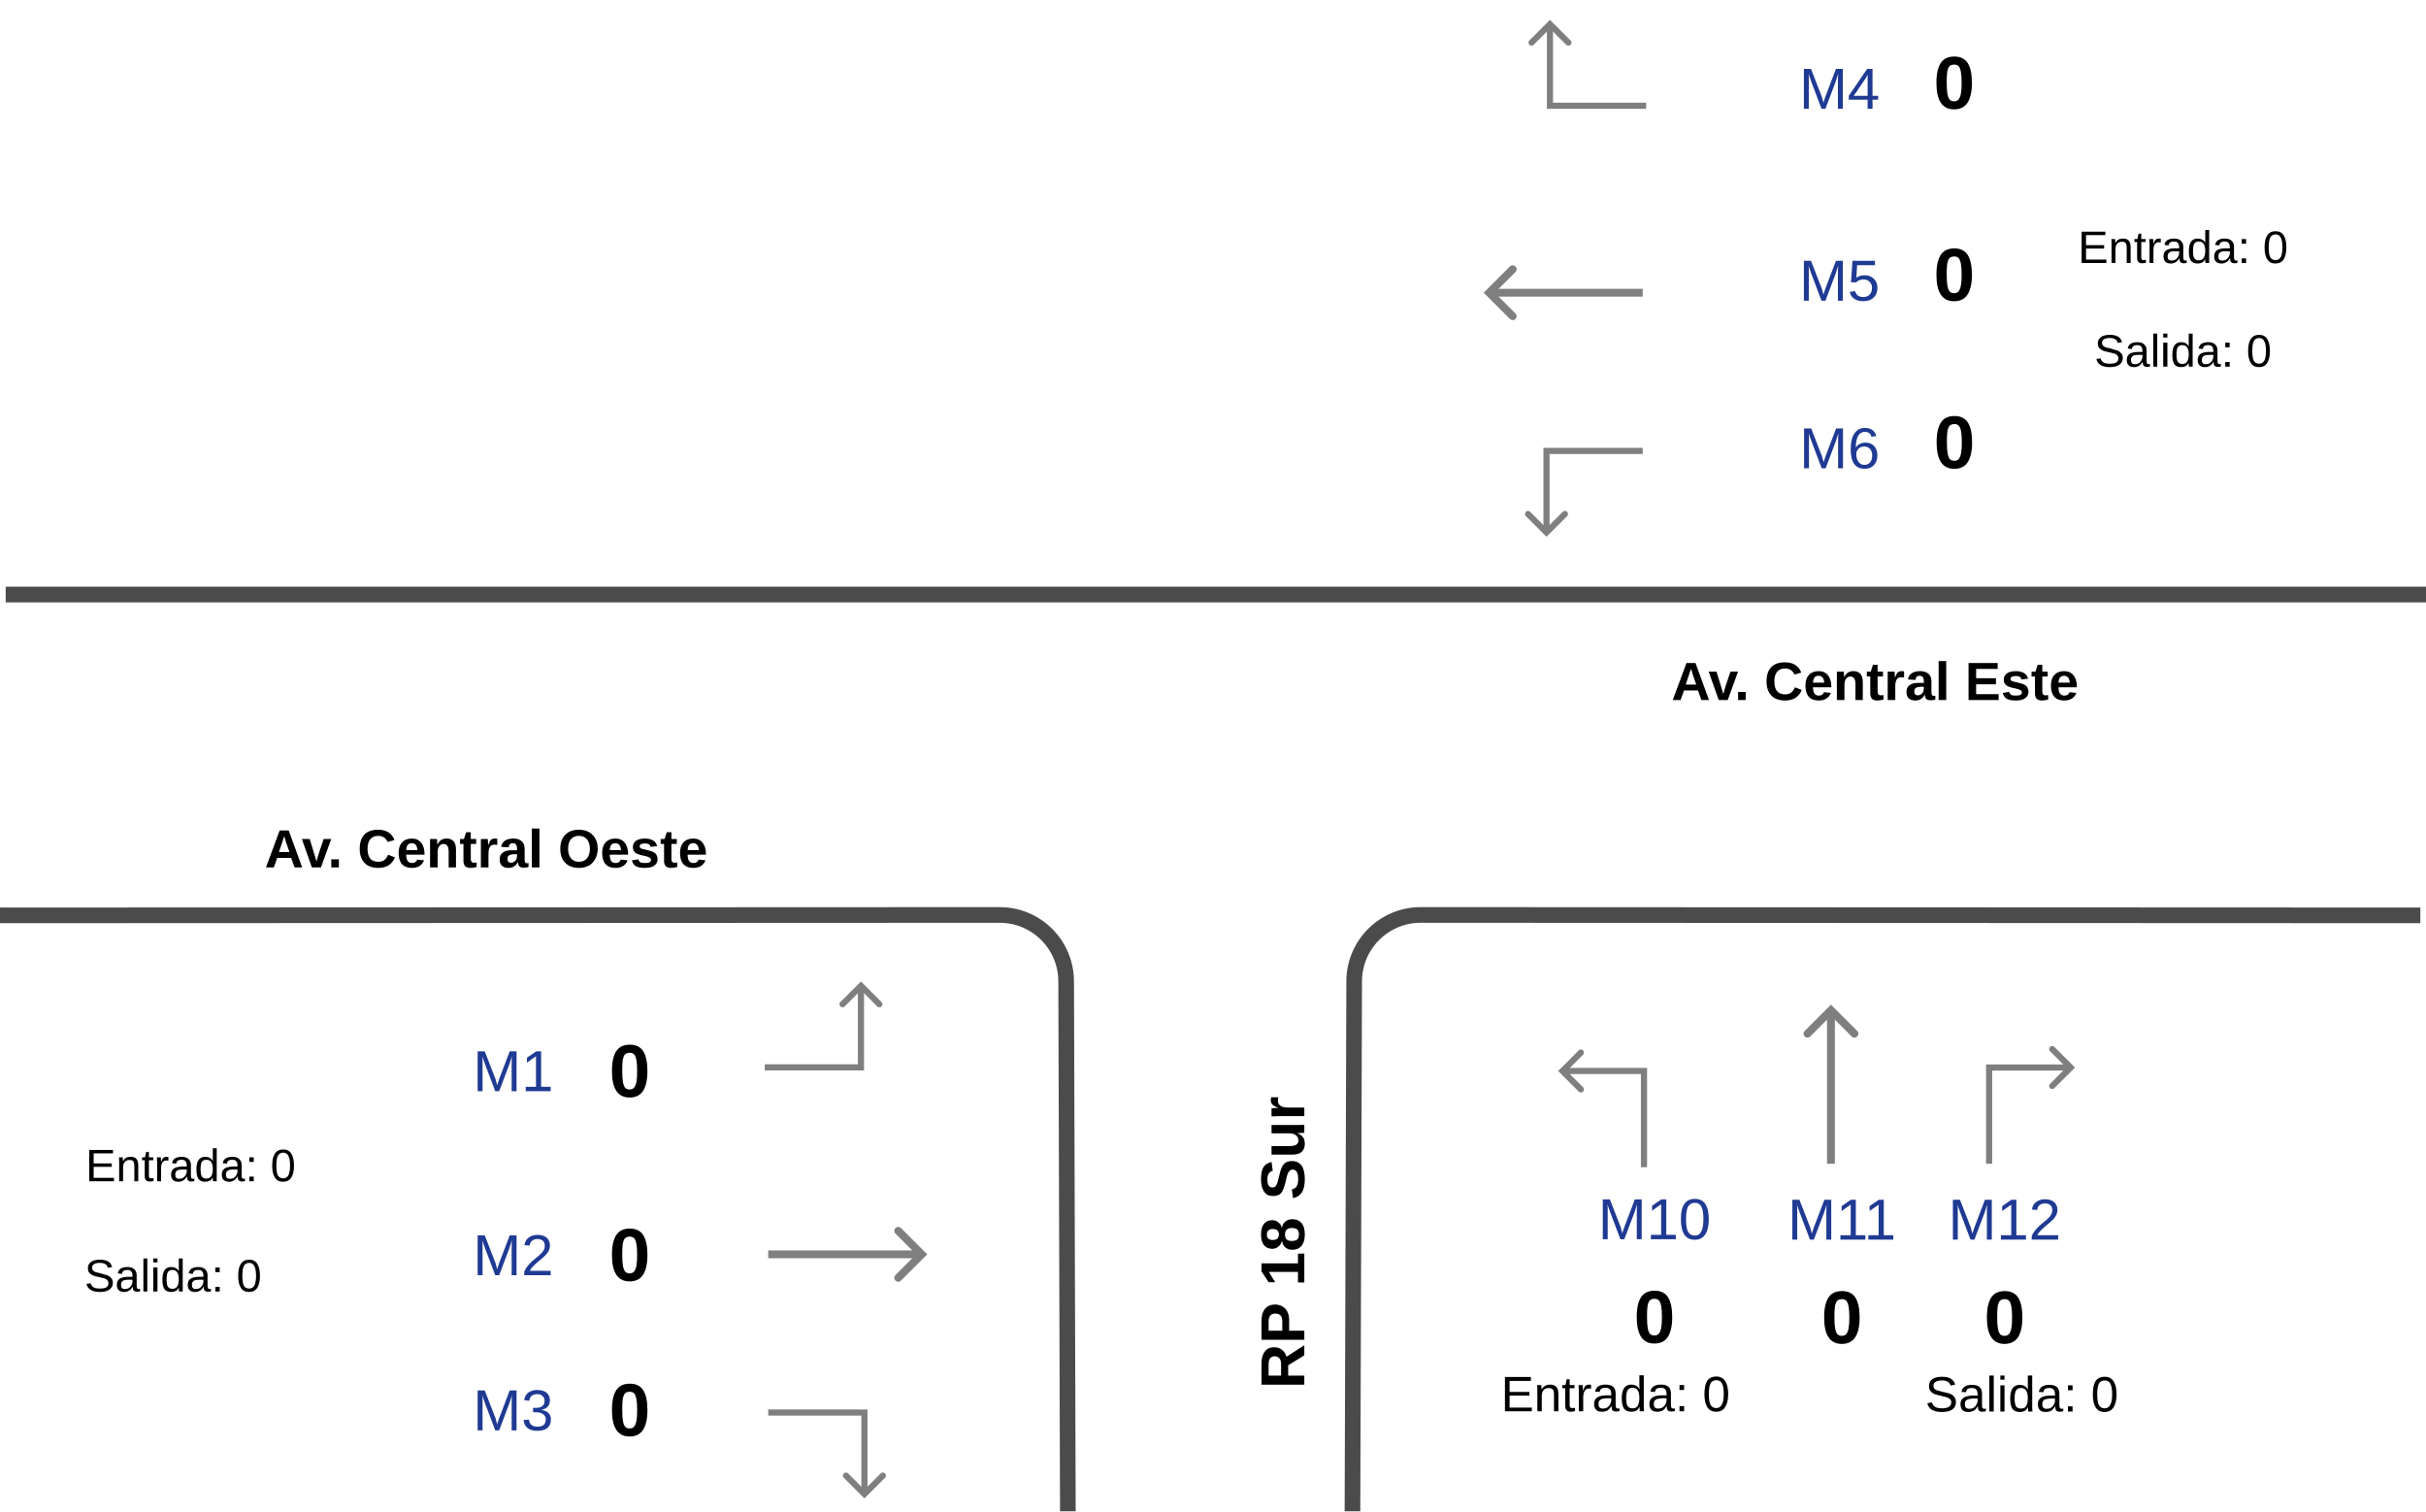
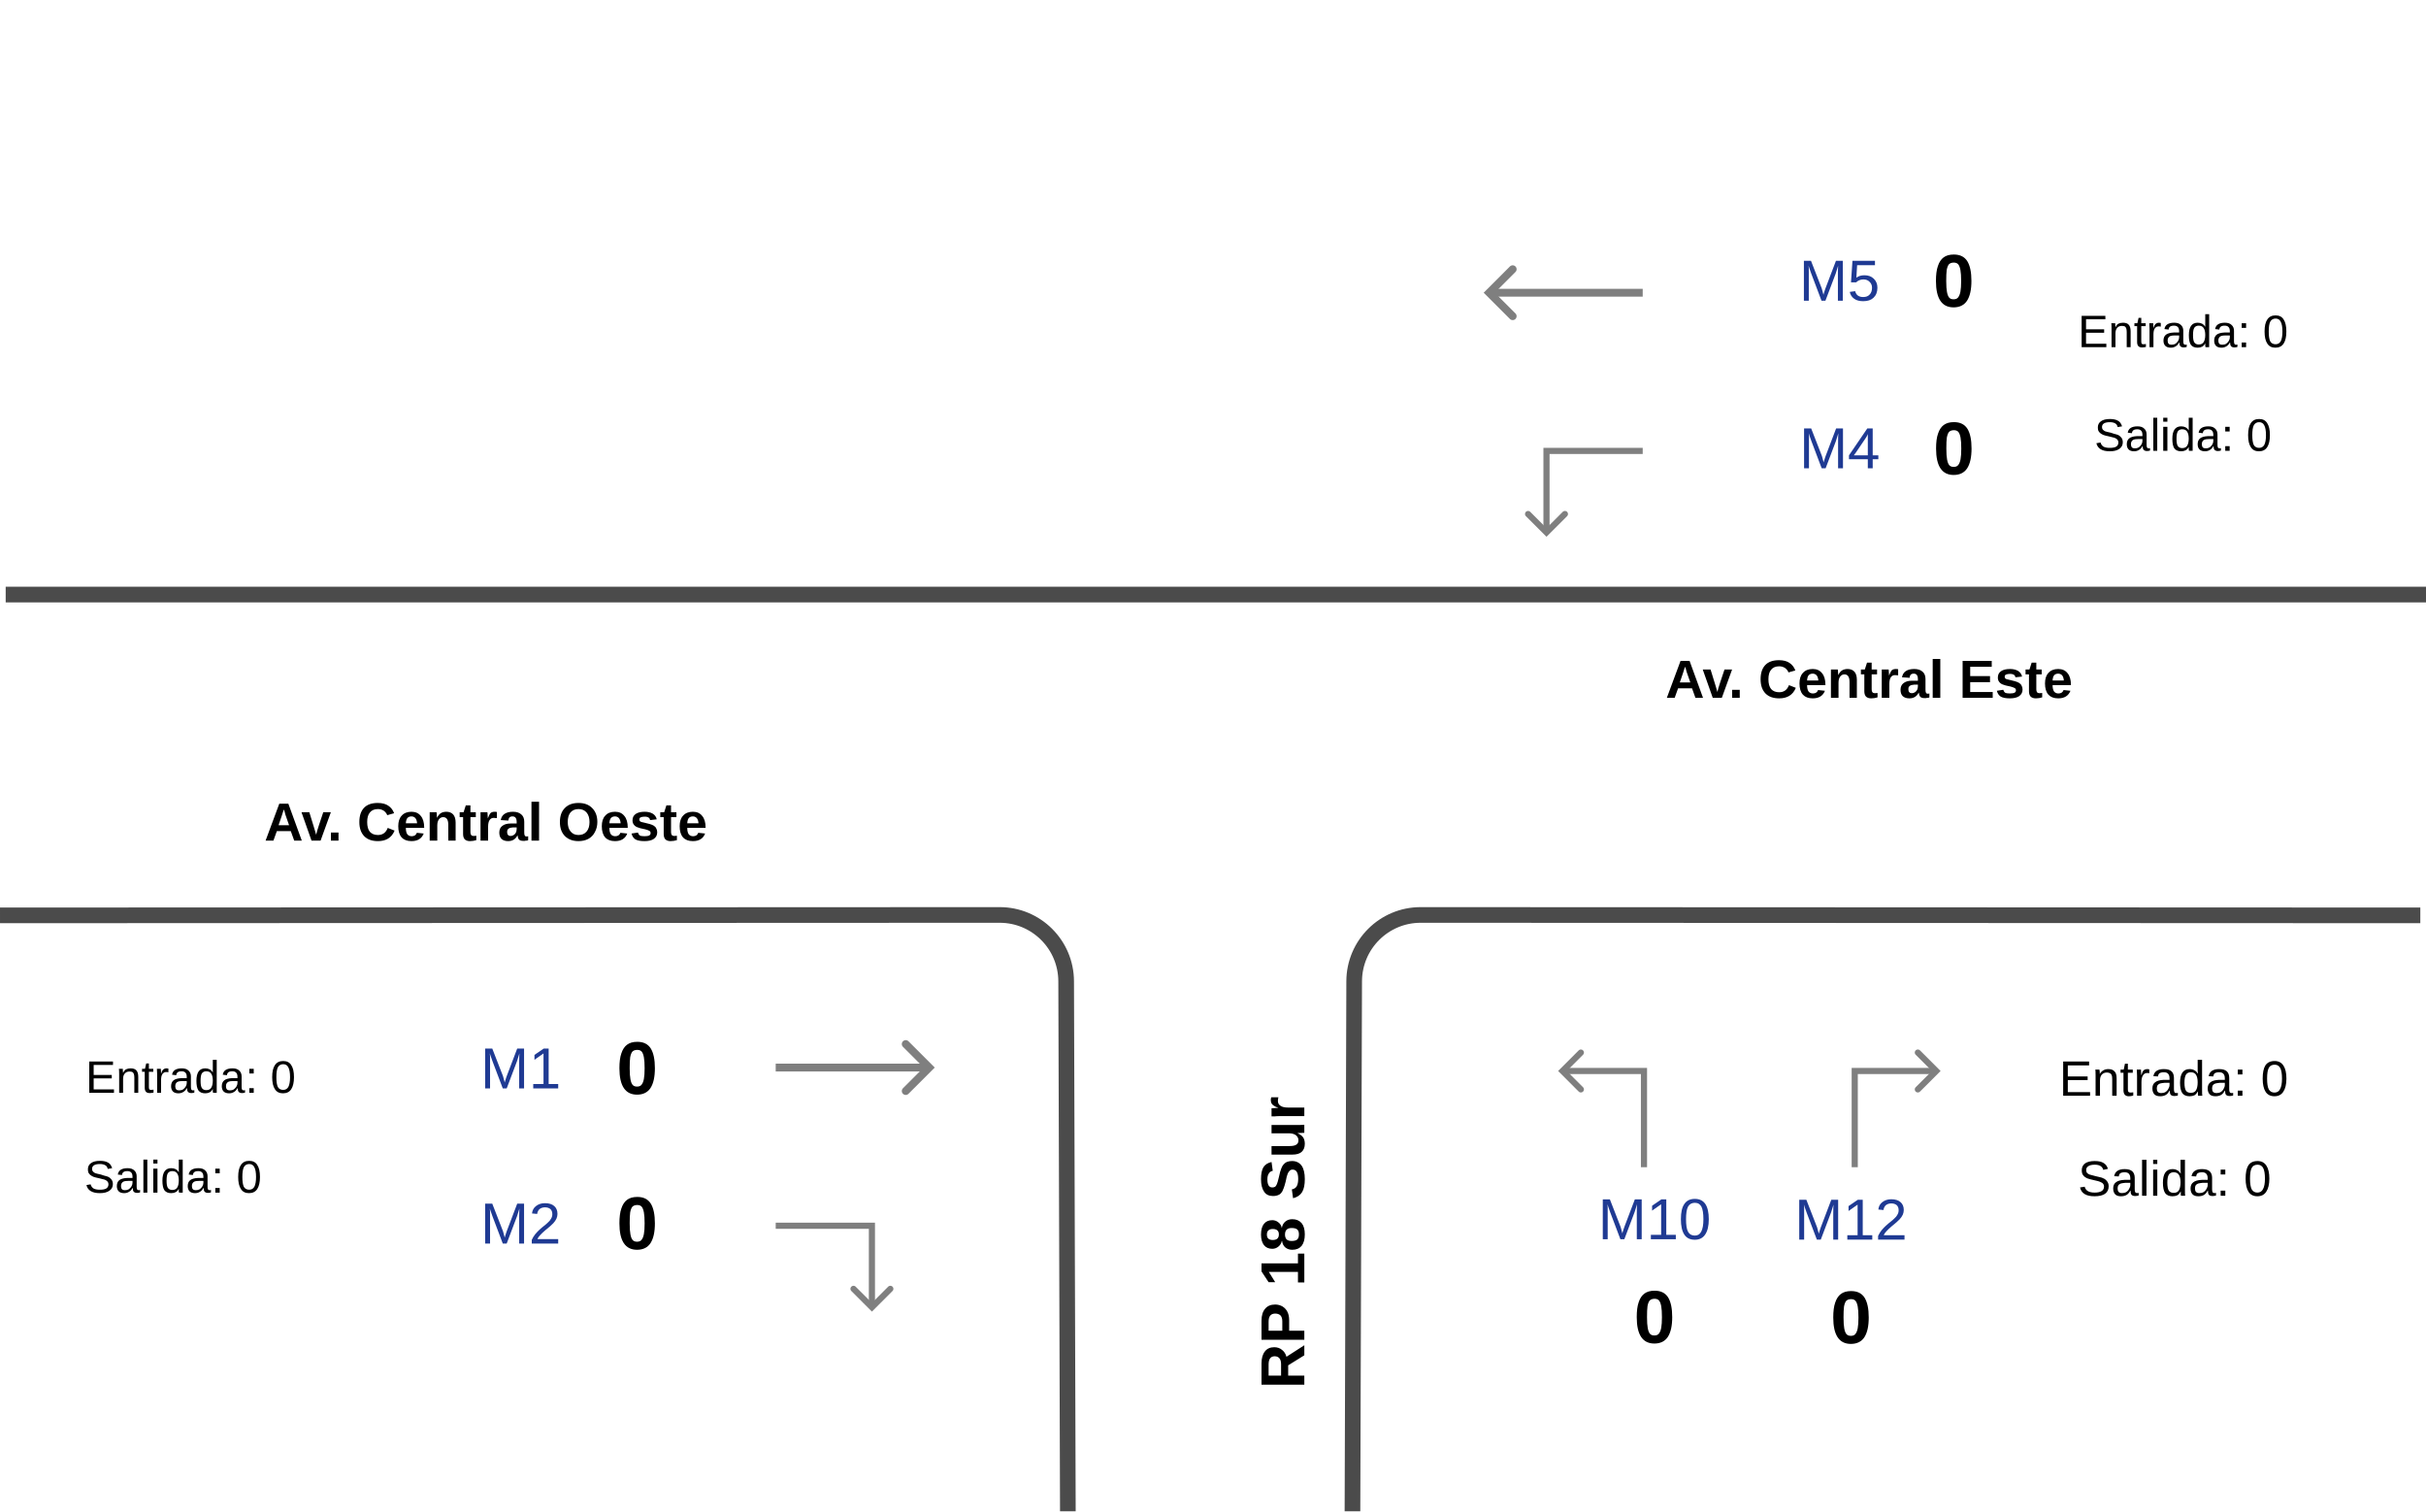
<svg xmlns="http://www.w3.org/2000/svg" width="100%" height="auto" viewBox="0 0 154.94 96.515" version="1.1" id="svg5" xml:space="preserve">
  <defs id="defs2">
    <marker style="overflow:visible" id="Arrow3-6-1" refX="0" refY="0" orient="auto-start-reverse" markerWidth="4.207" markerHeight="7" viewBox="0 0 4.207 7" preserveAspectRatio="xMidYMid">
      <path style="fill:none;stroke:context-stroke;stroke-width:1;stroke-linecap:round" d="M 3,-3 0,0 3,3" id="arrow3-2-2" transform="rotate(180,0.125,0)" />
    </marker>
-     <marker style="overflow:visible" id="marker3932-7" refX="0" refY="0" orient="auto-start-reverse" markerWidth="4.207" markerHeight="7" viewBox="0 0 4.207 7" preserveAspectRatio="xMidYMid">
-       <path style="fill:none;stroke:context-stroke;stroke-width:1;stroke-linecap:round" d="M 3,-3 0,0 3,3" id="path3930-0" transform="rotate(180,0.125,0)" />
-     </marker>
    <marker style="overflow:visible" id="Arrow3-9" refX="0" refY="0" orient="auto-start-reverse" markerWidth="4.207" markerHeight="7" viewBox="0 0 4.207 7" preserveAspectRatio="xMidYMid">
      <path style="fill:none;stroke:context-stroke;stroke-width:1;stroke-linecap:round" d="M 3,-3 0,0 3,3" id="arrow3-3" transform="rotate(180,0.125,0)" />
-     </marker>
-     <marker style="overflow:visible" id="Arrow3-9-2" refX="0" refY="0" orient="auto-start-reverse" markerWidth="4.207" markerHeight="7" viewBox="0 0 4.207 7" preserveAspectRatio="xMidYMid">
-       <path style="fill:none;stroke:context-stroke;stroke-width:1;stroke-linecap:round" d="M 3,-3 0,0 3,3" id="arrow3-3-6" transform="rotate(180,0.125,0)" />
    </marker>
    <marker style="overflow:visible" id="Arrow3-6-1-1" refX="0" refY="0" orient="auto-start-reverse" markerWidth="4.207" markerHeight="7" viewBox="0 0 4.207 7" preserveAspectRatio="xMidYMid">
      <path style="fill:none;stroke:context-stroke;stroke-width:1;stroke-linecap:round" d="M 3,-3 0,0 3,3" id="arrow3-2-2-8" transform="rotate(180,0.125,0)" />
    </marker>
    <marker style="overflow:visible" id="marker3932-7-7" refX="0" refY="0" orient="auto-start-reverse" markerWidth="4.207" markerHeight="7" viewBox="0 0 4.207 7" preserveAspectRatio="xMidYMid">
      <path style="fill:none;stroke:context-stroke;stroke-width:1;stroke-linecap:round" d="M 3,-3 0,0 3,3" id="path3930-0-9" transform="rotate(180,0.125,0)" />
-     </marker>
-     <marker style="overflow:visible" id="Arrow3-9-2-7" refX="0" refY="0" orient="auto-start-reverse" markerWidth="4.207" markerHeight="7" viewBox="0 0 4.207 7" preserveAspectRatio="xMidYMid">
-       <path style="fill:none;stroke:context-stroke;stroke-width:1;stroke-linecap:round" d="M 3,-3 0,0 3,3" id="arrow3-3-6-5" transform="rotate(180,0.125,0)" />
    </marker>
    <marker style="overflow:visible" id="Arrow3-6-1-1-9" refX="0" refY="0" orient="auto-start-reverse" markerWidth="4.207" markerHeight="7" viewBox="0 0 4.207 7" preserveAspectRatio="xMidYMid">
      <path style="fill:none;stroke:context-stroke;stroke-width:1;stroke-linecap:round" d="M 3,-3 0,0 3,3" id="arrow3-2-2-8-2" transform="rotate(180,0.125,0)" />
    </marker>
    <marker style="overflow:visible" id="marker3932-7-7-2" refX="0" refY="0" orient="auto-start-reverse" markerWidth="4.207" markerHeight="7" viewBox="0 0 4.207 7" preserveAspectRatio="xMidYMid">
      <path style="fill:none;stroke:context-stroke;stroke-width:1;stroke-linecap:round" d="M 3,-3 0,0 3,3" id="path3930-0-9-8" transform="rotate(180,0.125,0)" />
    </marker>
  </defs>
  <g id="layer2" style="display:inline" transform="translate(-32.40079,-31.28884)">
    <path style="fill:none;stroke:#4b4b4b;stroke-width:1;stroke-opacity:1" d="m 186.978,89.746 -63.842,-0.027 c -2.34,-9.88e-4 -4.24,1.891 -4.249,4.232 l -0.109,33.851" id="path864-6" />
    <path style="fill:none;stroke:#4b4b4b;stroke-width:1;stroke-opacity:1" d="m 32.401,89.746 63.842,-0.027 c 2.34,-9.86e-4 4.24,1.891 4.249,4.232 l 0.109,33.851" id="path864-6-7" />
    <path style="opacity:1;fill:none;stroke:#4b4b4b;stroke-width:1.002;stroke-dasharray:none" d="m 32.764,69.258 154.577,2e-6" id="path648" />
  </g>
  <g id="layer3" transform="translate(-32.40079,-31.28884)" style="opacity:0.5">
    <g id="g4160" transform="matrix(1,0,0,-1,62.97596,259.5445)">
      <path style="fill:none;fill-opacity:1;stroke:#000000;stroke-width:0.392;stroke-dasharray:none;stroke-opacity:1;marker-end:url(#Arrow3-9)" d="m 74.42,153.716 v 6.145 h -5.109" id="path3533-6" />
-       <path style="fill:none;fill-opacity:1;stroke:#000000;stroke-width:0.392;stroke-dasharray:none;stroke-opacity:1;marker-end:url(#Arrow3-6-1)" d="m 96.463,153.937 v 6.145 h 5.109" id="path3533-9-0" />
-       <path style="fill:none;fill-opacity:1;stroke:#000000;stroke-width:0.5;stroke-dasharray:none;stroke-opacity:1;marker-end:url(#marker3932-7)" d="m 86.361,153.937 v 9.679" id="path3916-6" />
+       <path style="fill:none;fill-opacity:1;stroke:#000000;stroke-width:0.392;stroke-dasharray:none;stroke-opacity:1;marker-end:url(#Arrow3-6-1)" d="m 87.88,153.716 v 6.145 h 5.109" id="path3533-9-0" />
    </g>
-     <g id="g4160-2" transform="matrix(0,1,1,0,-72.47354,25.03077)">
-       <path style="fill:none;fill-opacity:1;stroke:#000000;stroke-width:0.392;stroke-dasharray:none;stroke-opacity:1;marker-end:url(#Arrow3-9-2)" d="m 74.42,153.716 v 6.145 h -5.109" id="path3533-6-0" />
+     <g id="g4160-2" transform="matrix(0,1,1,0,-71.99499,13.1027)">
      <path style="fill:none;fill-opacity:1;stroke:#000000;stroke-width:0.392;stroke-dasharray:none;stroke-opacity:1;marker-end:url(#Arrow3-6-1-1)" d="m 96.463,153.937 v 6.145 h 5.109" id="path3533-9-0-2" />
      <path style="fill:none;fill-opacity:1;stroke:#000000;stroke-width:0.5;stroke-dasharray:none;stroke-opacity:1;marker-end:url(#marker3932-7-7)" d="m 86.361,153.937 v 9.679" id="path3916-6-3" />
    </g>
    <g id="g4160-2-9" transform="rotate(90,163.8157,127.4362)">
-       <path style="fill:none;fill-opacity:1;stroke:#000000;stroke-width:0.392;stroke-dasharray:none;stroke-opacity:1;marker-end:url(#Arrow3-9-2-7)" d="m 74.42,153.716 v 6.145 h -5.109" id="path3533-6-0-7" />
      <path style="fill:none;fill-opacity:1;stroke:#000000;stroke-width:0.392;stroke-dasharray:none;stroke-opacity:1;marker-end:url(#Arrow3-6-1-1-9)" d="m 96.463,153.937 v 6.145 h 5.109" id="path3533-9-0-2-3" />
      <path style="fill:none;fill-opacity:1;stroke:#000000;stroke-width:0.5;stroke-dasharray:none;stroke-opacity:1;marker-end:url(#marker3932-7-7-2)" d="m 86.361,153.937 v 9.679" id="path3916-6-3-6" />
    </g>
  </g>
  <g id="layer1" transform="translate(-32.40079,-31.28884)">
    <text id="S_IZQ_nombre" x="138.07" y="110.427" text-anchor="middle" font-family="Arial" font-size="3.704px" fill="#1f3a93" style="stroke-width:0.265">M10</text>
    <text id="S_IZQ_volumen" x="138.07" y="117.042" text-anchor="middle" font-family="Arial" font-size="4.763px" font-weight="bold" fill="#000000" style="stroke-width:0.265">0</text>
-     <text id="S_FTE_nombre" x="150.041" y="110.45" text-anchor="middle" font-family="Arial" font-size="3.704px" fill="#1f3a93" style="stroke-width:0.265">M11</text>
-     <text id="S_FTE_volumen" x="150.041" y="117.064" text-anchor="middle" font-family="Arial" font-size="4.763px" font-weight="bold" fill="#000000" style="stroke-width:0.265">0</text>
-     <text id="S_DER_nombre" x="160.432" y="110.45" text-anchor="middle" font-family="Arial" font-size="3.704px" fill="#1f3a93" style="stroke-width:0.265">M12</text>
-     <text id="S_DER_volumen" x="160.432" y="117.064" text-anchor="middle" font-family="Arial" font-size="4.763px" font-weight="bold" fill="#000000" style="stroke-width:0.265">0</text>
+     <text id="S_DER_nombre" x="150.62" y="110.45" text-anchor="middle" font-family="Arial" font-size="3.704px" fill="#1f3a93" style="stroke-width:0.265">M12</text>
+     <text id="S_DER_volumen" x="150.62" y="117.064" text-anchor="middle" font-family="Arial" font-size="4.763px" font-weight="bold" fill="#000000" style="stroke-width:0.265">0</text>
    <text id="S_calle_nombre" x="-110.643" y="115.703" text-anchor="middle" font-family="Arial" font-size="3.969px" font-weight="bold" fill="#000000" style="stroke-width:0.265" transform="rotate(-90)">RP 18 Sur</text>
-     <text id="S_entrada" x="135.573" y="121.413" text-anchor="middle" font-family="Arial" font-size="3.175px" fill="#000000" style="stroke-width:0.265">Entrada: 0</text>
-     <text id="S_salida" x="161.527" y="121.428" text-anchor="middle" font-family="Arial" font-size="3.175px" fill="#000000" style="stroke-width:0.265">Salida: 0</text>
-     <text id="E_IZQ_nombre" x="149.885" y="38.237" text-anchor="middle" font-family="Arial" font-size="3.704px" fill="#1f3a93" style="stroke-width:0.265">M4</text>
-     <text id="E_IZQ_volumen" x="157.212" y="38.224" text-anchor="middle" font-family="Arial" font-size="4.763px" font-weight="bold" fill="#000000" style="stroke-width:0.265">0</text>
+     <text id="S_entrada" x="171.228" y="101.265" text-anchor="middle" font-family="Arial" font-size="3.175px" fill="#000000" style="stroke-width:0.265">Entrada: 0</text>
+     <text id="S_salida" x="171.283" y="107.65" text-anchor="middle" font-family="Arial" font-size="3.175px" fill="#000000" style="stroke-width:0.265">Salida: 0</text>
    <text id="E_FTE_nombre" x="149.885" y="50.493" text-anchor="middle" font-family="Arial" font-size="3.704px" fill="#1f3a93" style="stroke-width:0.265">M5</text>
-     <text id="E_FTE_volumen" x="157.212" y="50.48" text-anchor="middle" font-family="Arial" font-size="4.763px" font-weight="bold" fill="#000000" style="stroke-width:0.265">0</text>
-     <text id="E_DER_nombre" x="149.896" y="61.196" text-anchor="middle" font-family="Arial" font-size="3.704px" fill="#1f3a93" style="stroke-width:0.265">M6</text>
-     <text id="E_DER_volumen" x="157.222" y="61.183" text-anchor="middle" font-family="Arial" font-size="4.763px" font-weight="bold" fill="#000000" style="stroke-width:0.265">0</text>
-     <text id="E_calle_nombre" x="152.158" y="75.992" text-anchor="middle" font-family="Arial" font-size="3.44px" font-weight="bold" fill="#000000" style="stroke-width:0.265">Av. Central Este</text>
-     <text id="E_entrada" x="171.826" y="48.085" text-anchor="middle" font-family="Arial" font-size="2.91px" fill="#000000" style="stroke-width:0.265">Entrada: 0</text>
-     <text id="E_salida" x="171.826" y="54.7" text-anchor="middle" font-family="Arial" font-size="2.91px" fill="#000000" style="stroke-width:0.265">Salida: 0</text>
-     <text id="O_IZQ_nombre" x="65.184" y="100.979" text-anchor="middle" font-family="Arial" font-size="3.704px" fill="#1f3a93" style="stroke-width:0.265">M1</text>
-     <text id="O_IZQ_volumen" x="72.621" y="101.33" text-anchor="middle" font-family="Arial" font-size="4.763px" font-weight="bold" fill="#000000" style="stroke-width:0.265">0</text>
-     <text id="O_FTE_nombre" x="65.184" y="112.723" text-anchor="middle" font-family="Arial" font-size="3.704px" fill="#1f3a93" style="stroke-width:0.265">M2</text>
-     <text id="O_FTE_volumen" x="72.621" y="113.074" text-anchor="middle" font-family="Arial" font-size="4.763px" font-weight="bold" fill="#000000" style="stroke-width:0.265">0</text>
-     <text id="O_DER_nombre" x="65.184" y="122.629" text-anchor="middle" font-family="Arial" font-size="3.704px" fill="#1f3a93" style="stroke-width:0.265">M3</text>
-     <text id="O_DER_volumen" x="72.621" y="122.98" text-anchor="middle" font-family="Arial" font-size="4.763px" font-weight="bold" fill="#000000" style="stroke-width:0.265">0</text>
-     <text id="O_calle_nombre" x="63.458" y="86.684" text-anchor="middle" font-family="Arial" font-size="3.44px" font-weight="bold" fill="#000000" style="stroke-width:0.265">Av. Central Oeste</text>
-     <text id="O_entrada" x="44.58" y="106.724" text-anchor="middle" font-family="Arial" font-size="2.91px" fill="#000000" style="stroke-width:0.265">Entrada: 0</text>
-     <text id="O_salida" x="43.46" y="113.765" text-anchor="middle" font-family="Arial" font-size="2.91px" fill="#000000" style="stroke-width:0.265">Salida: 0</text>
+     <text id="E_FTE_volumen" x="157.178" y="50.872" text-anchor="middle" font-family="Arial" font-size="4.763px" font-weight="bold" fill="#000000" style="stroke-width:0.265">0</text>
+     <text id="E_DER_nombre" x="149.896" y="61.196" text-anchor="middle" font-family="Arial" font-size="3.704px" fill="#1f3a93" style="stroke-width:0.265">M4</text>
+     <text id="E_DER_volumen" x="157.189" y="61.575" text-anchor="middle" font-family="Arial" font-size="4.763px" font-weight="bold" fill="#000000" style="stroke-width:0.265">0</text>
+     <text id="E_calle_nombre" x="151.778" y="75.858" text-anchor="middle" font-family="Arial" font-size="3.44px" font-weight="bold" fill="#000000" style="stroke-width:0.265">Av. Central Este</text>
+     <text id="E_entrada" x="171.826" y="53.461" text-anchor="middle" font-family="Arial" font-size="2.91px" fill="#000000" style="stroke-width:0.265">Entrada: 0</text>
+     <text id="E_salida" x="171.826" y="60.076" text-anchor="middle" font-family="Arial" font-size="2.91px" fill="#000000" style="stroke-width:0.265">Salida: 0</text>
+     <text id="O_FTE_nombre" x="65.663" y="100.795" text-anchor="middle" font-family="Arial" font-size="3.704px" fill="#1f3a93" style="stroke-width:0.265">M1</text>
+     <text id="O_FTE_volumen" x="73.099" y="101.146" text-anchor="middle" font-family="Arial" font-size="4.763px" font-weight="bold" fill="#000000" style="stroke-width:0.265">0</text>
+     <text id="O_DER_nombre" x="65.663" y="110.7" text-anchor="middle" font-family="Arial" font-size="3.704px" fill="#1f3a93" style="stroke-width:0.265">M2</text>
+     <text id="O_DER_volumen" x="73.099" y="111.052" text-anchor="middle" font-family="Arial" font-size="4.763px" font-weight="bold" fill="#000000" style="stroke-width:0.265">0</text>
+     <text id="O_calle_nombre" x="63.433" y="84.972" text-anchor="middle" font-family="Arial" font-size="3.44px" font-weight="bold" fill="#000000" style="stroke-width:0.265">Av. Central Oeste</text>
+     <text id="O_entrada" x="44.58" y="101.075" text-anchor="middle" font-family="Arial" font-size="2.91px" fill="#000000" style="stroke-width:0.265">Entrada: 0</text>
+     <text id="O_salida" x="43.46" y="107.457" text-anchor="middle" font-family="Arial" font-size="2.91px" fill="#000000" style="stroke-width:0.265">Salida: 0</text>
  </g>
</svg>
